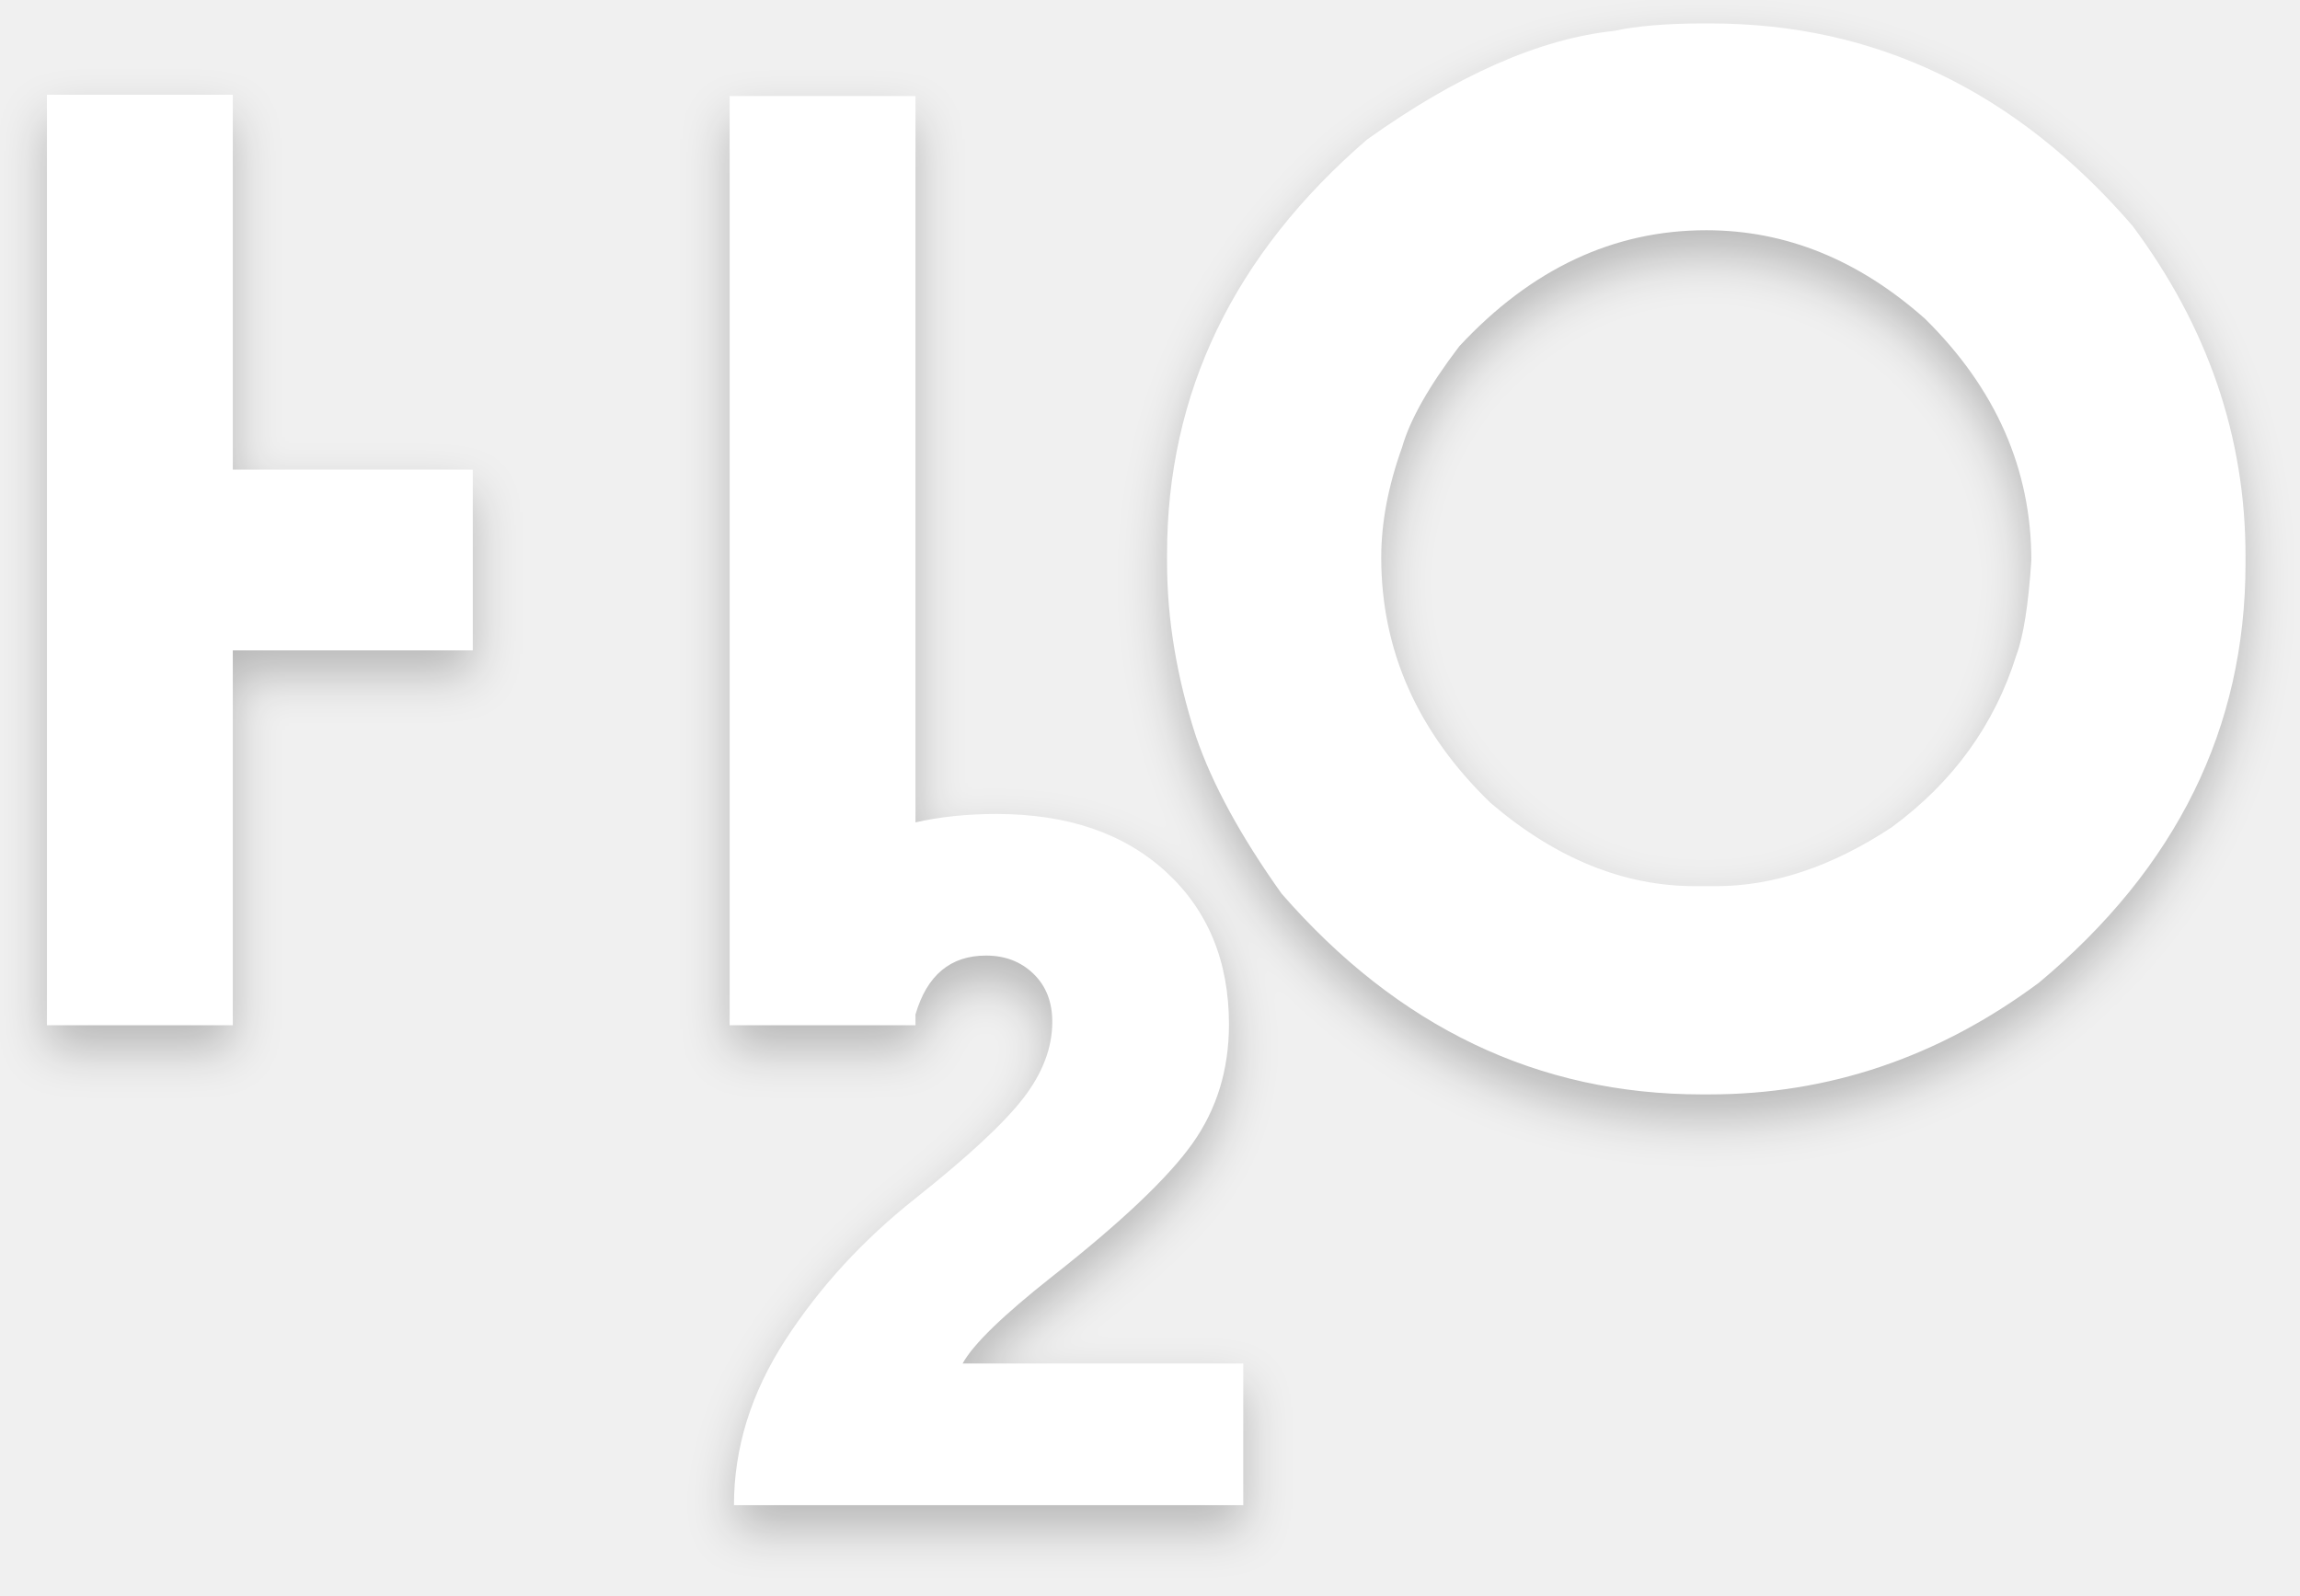
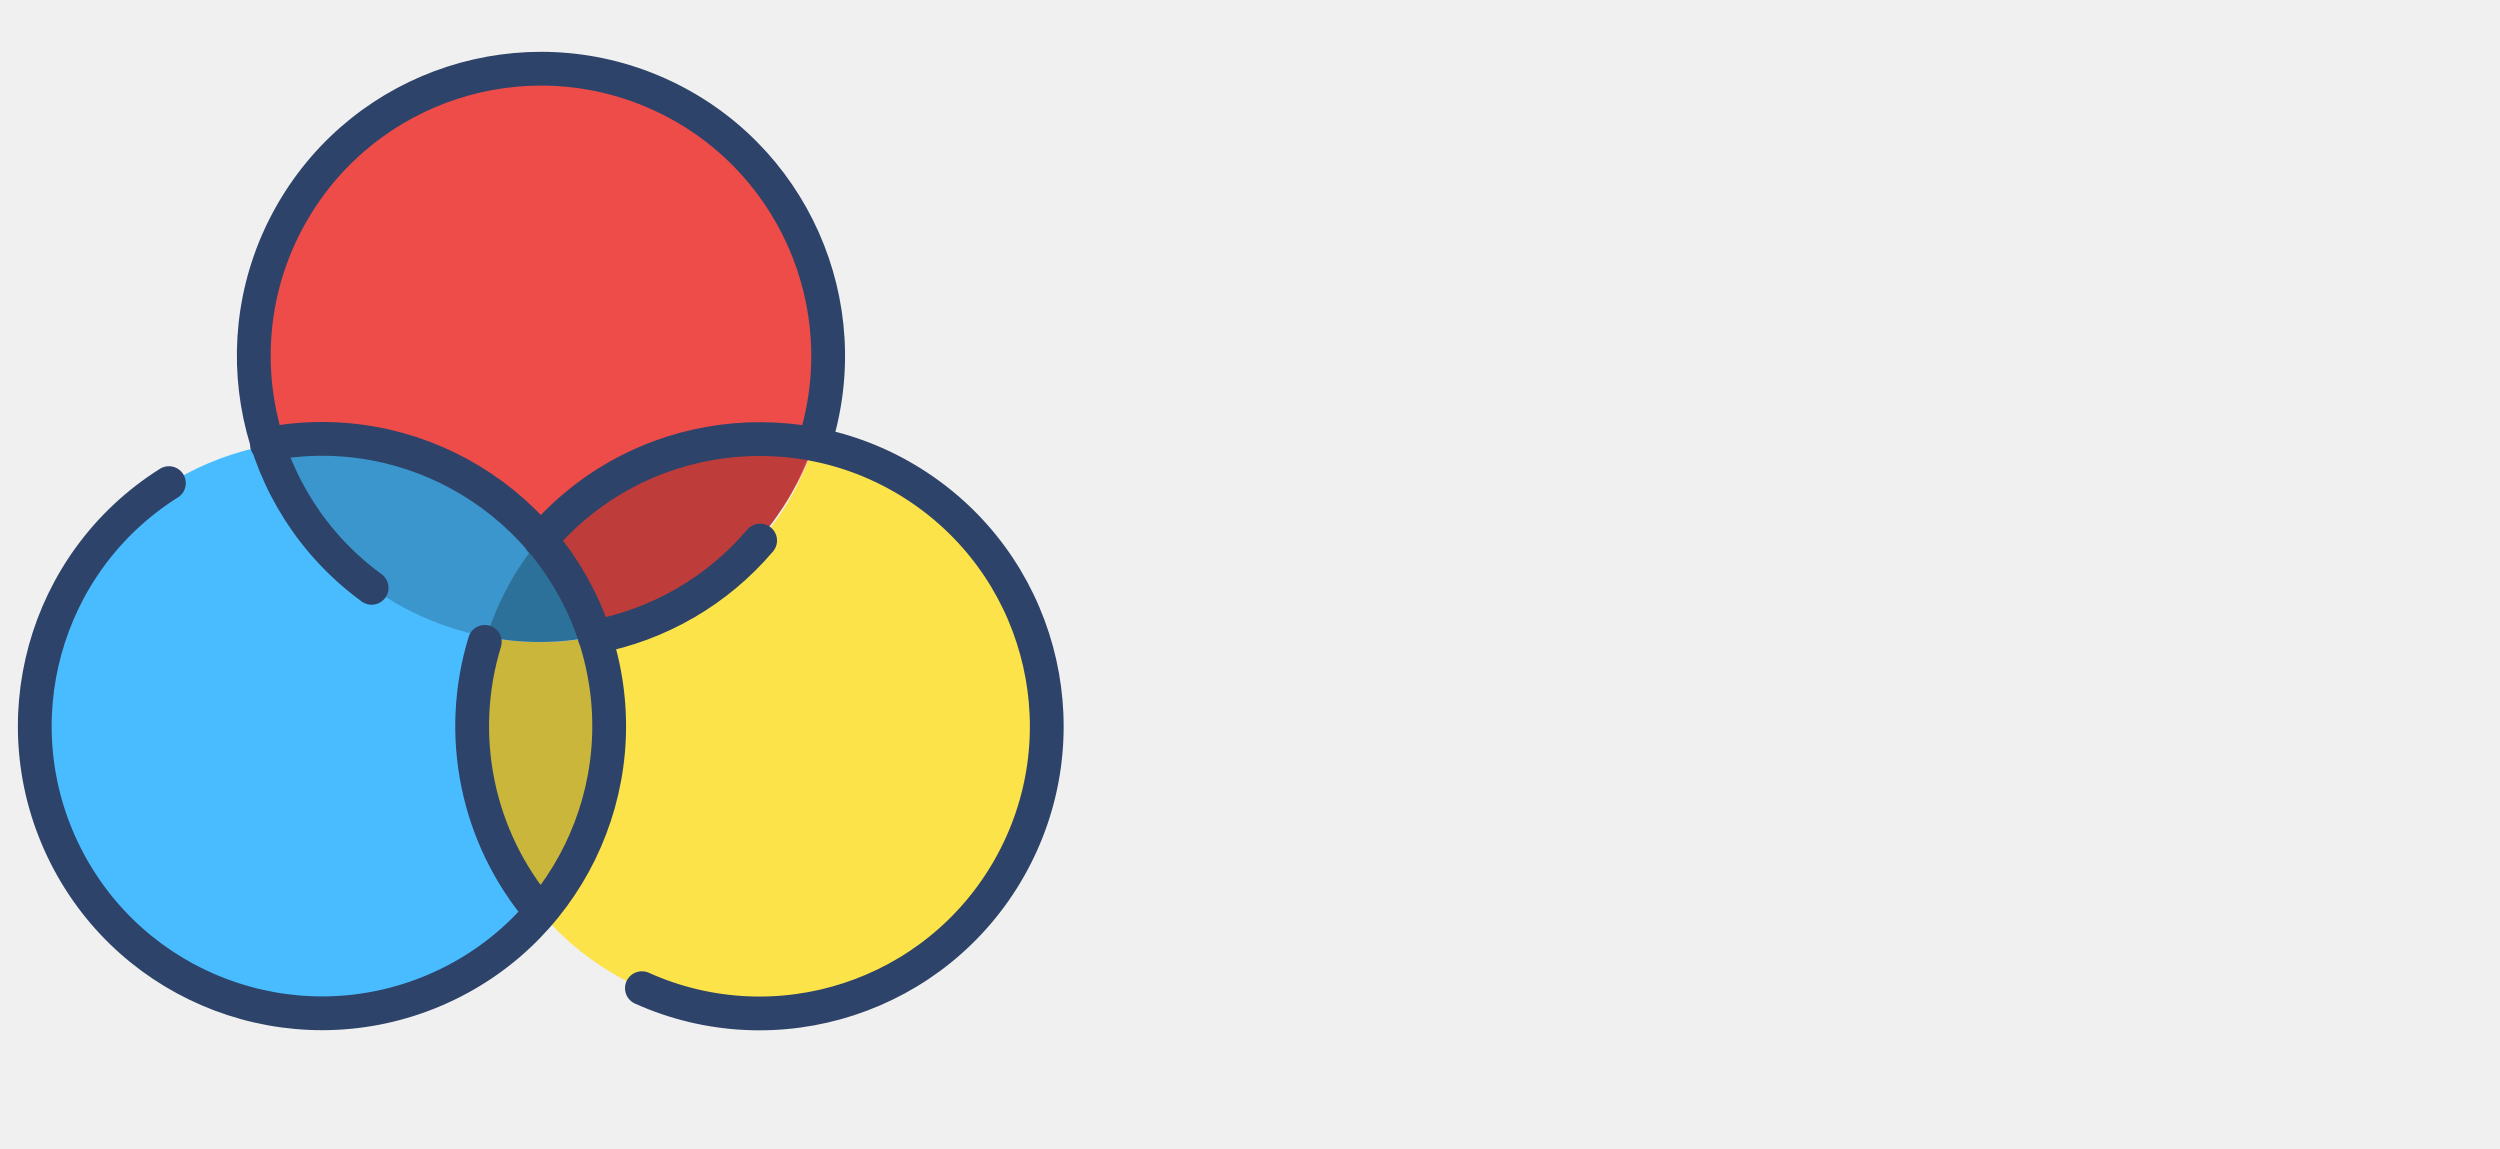
- <svg xmlns="http://www.w3.org/2000/svg" xmlns:xlink="http://www.w3.org/1999/xlink" width="98px" height="68px" viewBox="0 0 98 68" version="1.1">
-   <defs>
-     <path d="M2,4.038 L9.919,4.038 L9.919,20.014 L20.145,20.014 L20.145,27.714 L9.919,27.714 L9.919,43.69 L2,43.69 L2,4.038 Z M39.008,35.045 L39.008,4.093 L31.089,4.093 L31.089,43.69 L39.008,43.69 L39.008,43.231 C39.495,41.558 40.497,40.721 42.013,40.721 C42.825,40.721 43.498,40.979 44.033,41.496 C44.569,42.013 44.836,42.696 44.836,43.545 C44.836,44.652 44.421,45.741 43.591,46.811 C42.76,47.881 41.229,49.302 38.996,51.074 C36.763,52.845 34.917,54.857 33.459,57.108 C32.002,59.359 31.273,61.703 31.273,64.139 L52.974,64.139 L52.974,58.105 L41.016,58.105 C41.459,57.293 42.732,56.056 44.836,54.395 C47.789,52.07 49.782,50.179 50.815,48.721 C51.849,47.263 52.365,45.574 52.365,43.655 C52.365,40.961 51.47,38.793 49.68,37.15 C47.89,35.508 45.482,34.687 42.456,34.687 C41.203,34.687 40.054,34.806 39.008,35.045 Z M72.575,1 L72.892,1 C79.907,1 85.897,3.873 90.862,9.62 C94.074,13.931 95.679,18.621 95.679,23.692 L95.679,24.009 C95.679,31.023 92.742,36.982 86.869,41.883 C82.601,45.053 77.921,46.637 72.829,46.637 L72.512,46.637 C65.54,46.637 59.571,43.785 54.606,38.08 C52.873,35.65 51.658,33.421 50.961,31.393 C50.137,28.858 49.725,26.375 49.725,23.945 L49.725,23.628 C49.725,16.741 52.567,10.846 58.25,5.944 C62.096,3.197 65.603,1.655 68.772,1.317 C69.744,1.106 71.012,1 72.575,1 Z M58.853,23.755 C58.853,27.727 60.406,31.213 63.511,34.214 C66.279,36.58 69.184,37.763 72.227,37.763 L73.114,37.763 C75.565,37.763 78.058,36.929 80.594,35.26 C83.214,33.337 84.988,30.886 85.918,27.907 C86.214,27.125 86.425,25.784 86.552,23.882 C86.552,19.994 85.041,16.561 82.02,13.582 C79.189,11.068 76.083,9.811 72.702,9.811 C68.751,9.811 65.244,11.459 62.18,14.755 C60.891,16.445 60.078,17.882 59.74,19.065 C59.148,20.713 58.853,22.276 58.853,23.755 Z" id="path-1" />
-     <filter x="-50%" y="-50%" width="200%" height="200%" filterUnits="objectBoundingBox" id="filter-2">
-       <feOffset dx="0" dy="1" in="SourceAlpha" result="shadowOffsetOuter1" />
-       <feGaussianBlur stdDeviation="1" in="shadowOffsetOuter1" result="shadowBlurOuter1" />
-       <feColorMatrix values="0 0 0 0 0   0 0 0 0 0   0 0 0 0 0  0 0 0 0.236 0" type="matrix" in="shadowBlurOuter1" />
-     </filter>
-   </defs>
-   <g id="logo" stroke="none" stroke-width="1" fill="none" fill-rule="evenodd">
-     <g id="Combined-Shape">
-       <use fill="black" fill-opacity="1" filter="url(#filter-2)" xlink:href="#path-1" />
-       <use fill="#FFFFFF" fill-rule="evenodd" xlink:href="#path-1" />
-     </g>
-   </g>
+ <svg xmlns="http://www.w3.org/2000/svg" width="148px" height="68px" viewBox="0 0 148 68" version="1.1">
+   <path data-name="layer3" d="M48.3 15.7a16.8 16.8 0 1 0 .8 5.3 17 17 0 0 0-.8-5.3z" fill="#ed4c49" />
+   <path data-name="layer2" d="M61.1 37.7a17 17 0 0 0-12.9-11.4 17 17 0 0 1-19.4 11.4 17 17 0 1 0 32.3 0z" fill="#fce349" />
+   <path data-name="layer1" d="M28.8 37.7a16.2 16.2 0 0 0 6.3 0A17 17 0 1 0 32 54a16.9 16.9 0 0 1-3.2-16.3z" fill="#49bcff" />
+   <path data-name="opacity" d="M35.1 37.7a16.6 16.6 0 0 1-6.3 0A16.9 16.9 0 0 0 31.9 54a16.9 16.9 0 0 0 3.2-16.2zm-6.3 0a17 17 0 0 1 3.1-5.7 16.9 16.9 0 0 0-16.1-5.7 17 17 0 0 0 13 11.4z" opacity=".2" />
+   <path data-name="opacity" d="M31.9 32a16.9 16.9 0 0 1 3.2 5.7 17 17 0 0 0 13-11.4A16.9 16.9 0 0 0 31.9 32z" opacity=".2" />
+   <path data-name="opacity" d="M28.8 37.7a16.6 16.6 0 0 0 6.3 0 16.9 16.9 0 0 0-3.2-5.7 17 17 0 0 0-3.1 5.7z" opacity=".4" />
+   <path data-name="stroke" d="M45 32a17 17 0 0 1-9.8 5.7M22 34.8a17 17 0 1 1 26.2-8.5m-32.4 0a17 17 0 1 1-5.8 2.3M32 54a17 17 0 0 1-3.3-16m3.3-6a17 17 0 1 1 6 26.5" fill="none" stroke="#2e4369" stroke-linecap="round" stroke-linejoin="round" stroke-width="2" />
</svg>
